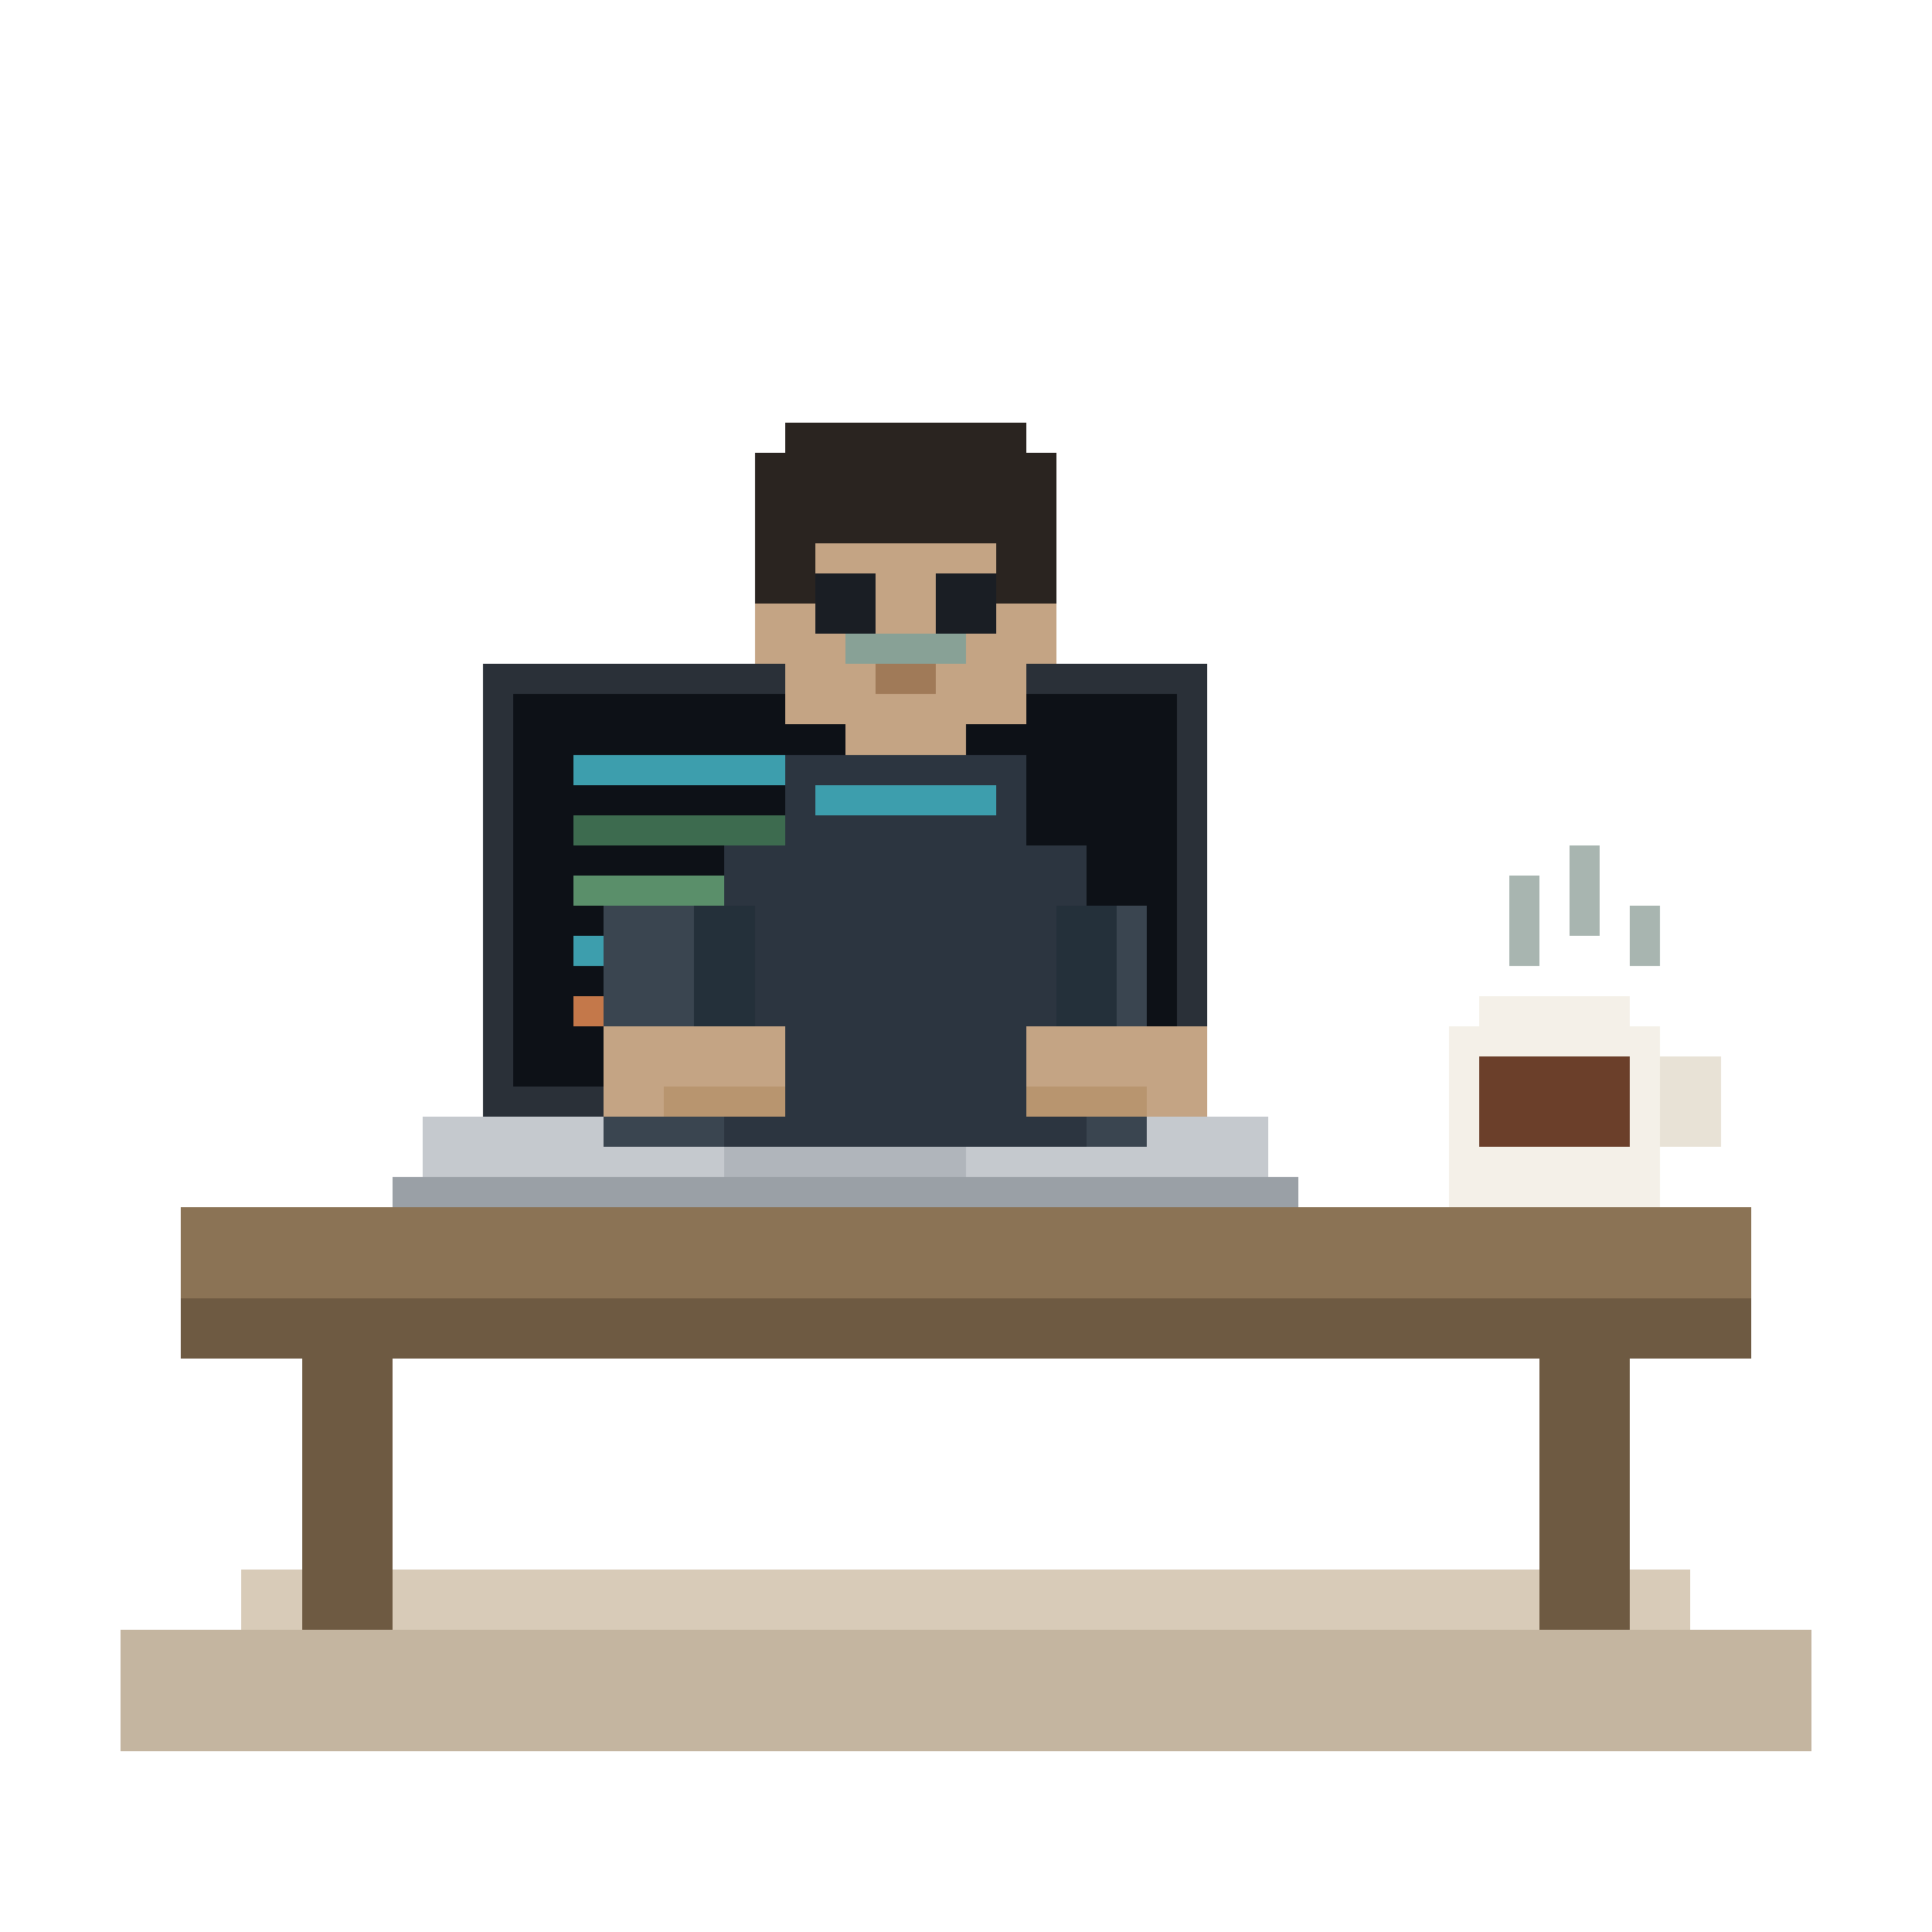
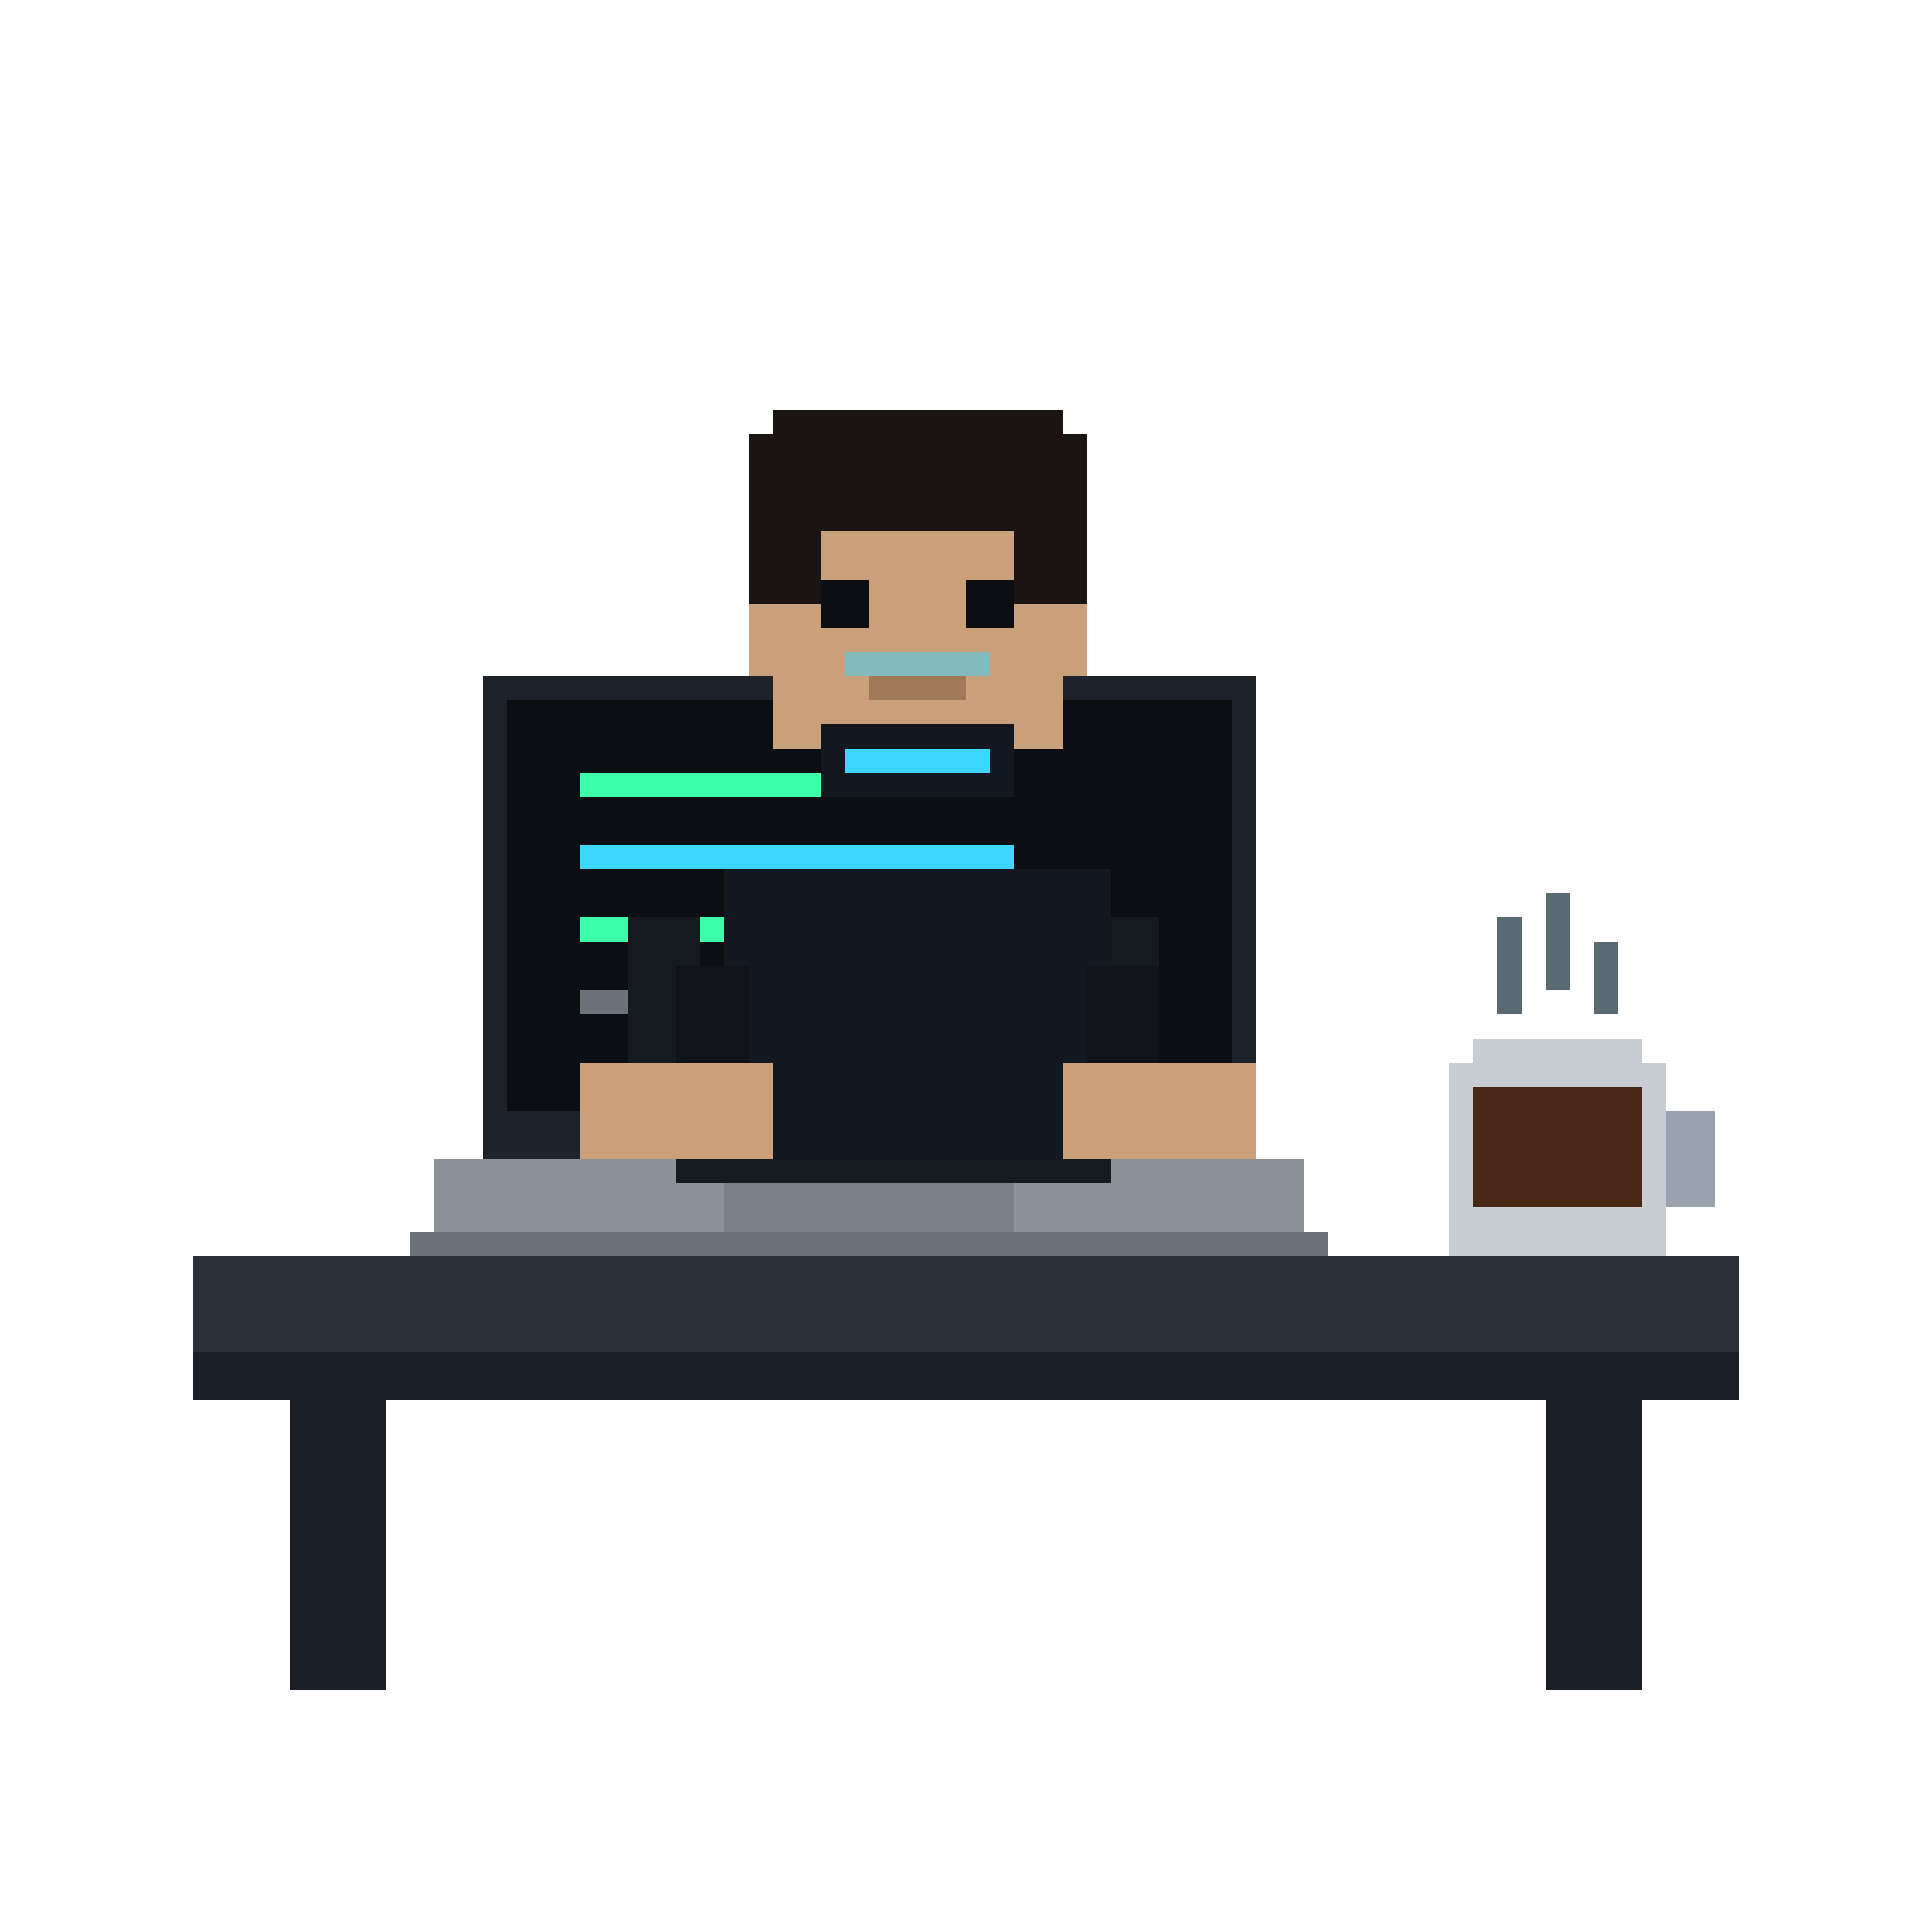
- <svg xmlns="http://www.w3.org/2000/svg" viewBox="0 0 64 64" shape-rendering="crispEdges" role="img" aria-label="Pixel operator at a MacBook with coffee">
-   <rect x="4" y="54" width="56" height="4" fill="#c4b5a0" />
-   <rect x="8" y="52" width="48" height="2" fill="#d8cbb8" />
-   <rect x="6" y="40" width="52" height="3" fill="#8b7355" />
-   <rect x="6" y="43" width="52" height="2" fill="#6e5a42" />
-   <rect x="10" y="45" width="3" height="9" fill="#6e5a42" />
-   <rect x="51" y="45" width="3" height="9" fill="#6e5a42" />
-   <rect x="48" y="34" width="7" height="6" fill="#f4f0e8" />
-   <rect x="49" y="33" width="5" height="1" fill="#f4f0e8" />
-   <rect x="55" y="35" width="2" height="3" fill="#e8e2d6" />
-   <rect x="49" y="35" width="5" height="3" fill="#6b3f2a" />
-   <rect x="50" y="29" width="1" height="3" fill="#a8b5b0" />
-   <rect x="52" y="28" width="1" height="3" fill="#a8b5b0" />
-   <rect x="54" y="30" width="1" height="2" fill="#a8b5b0" />
-   <rect x="14" y="37" width="28" height="3" fill="#c5c9ce" />
-   <rect x="13" y="39" width="30" height="1" fill="#9aa0a6" />
-   <rect x="24" y="37" width="8" height="2" fill="#b0b5bb" />
-   <rect x="16" y="22" width="24" height="15" fill="#2a3038" />
-   <rect x="17" y="23" width="22" height="13" fill="#0d1117" />
-   <rect x="19" y="25" width="10" height="1" fill="#3d9ead" />
-   <rect x="19" y="27" width="14" height="1" fill="#3d6b4f" />
-   <rect x="19" y="29" width="8" height="1" fill="#5a8f6a" />
-   <rect x="19" y="31" width="12" height="1" fill="#3d9ead" />
-   <rect x="19" y="33" width="6" height="1" fill="#c4784a" />
-   <rect x="27" y="22" width="2" height="1" fill="#1a1e24" />
-   <rect x="22" y="36" width="14" height="2" fill="#3a4550" />
-   <rect x="20" y="30" width="3" height="8" fill="#3a4550" />
-   <rect x="35" y="30" width="3" height="8" fill="#3a4550" />
-   <rect x="24" y="28" width="12" height="10" fill="#2c3540" />
-   <rect x="23" y="30" width="2" height="6" fill="#24303a" />
-   <rect x="35" y="30" width="2" height="6" fill="#24303a" />
-   <rect x="23" y="34" width="2" height="1" fill="#3d9ead" />
-   <rect x="35" y="34" width="2" height="1" fill="#3d9ead" />
-   <rect x="20" y="34" width="6" height="3" fill="#c4a484" />
-   <rect x="34" y="34" width="6" height="3" fill="#c4a484" />
-   <rect x="22" y="36" width="4" height="1" fill="#b8956f" />
-   <rect x="34" y="36" width="4" height="1" fill="#b8956f" />
-   <rect x="26" y="16" width="8" height="8" fill="#c4a484" />
-   <rect x="25" y="18" width="1" height="4" fill="#c4a484" />
-   <rect x="34" y="18" width="1" height="4" fill="#c4a484" />
-   <rect x="25" y="15" width="10" height="3" fill="#2a2420" />
-   <rect x="26" y="14" width="8" height="1" fill="#2a2420" />
-   <rect x="25" y="18" width="2" height="2" fill="#2a2420" />
-   <rect x="33" y="18" width="2" height="2" fill="#2a2420" />
-   <rect x="27" y="19" width="2" height="2" fill="#1a1e24" />
-   <rect x="31" y="19" width="2" height="2" fill="#1a1e24" />
-   <rect x="28" y="21" width="4" height="1" fill="#3d9ead" opacity="0.45" />
-   <rect x="29" y="22" width="2" height="1" fill="#a07a58" />
-   <rect x="28" y="24" width="4" height="2" fill="#c4a484" />
-   <rect x="26" y="25" width="8" height="3" fill="#2c3540" />
-   <rect x="27" y="26" width="6" height="1" fill="#3d9ead" />
+ <svg xmlns="http://www.w3.org/2000/svg" viewBox="0 0 80 80" shape-rendering="crispEdges">
+   <rect width="80" height="80" fill="none" />
+   <rect x="8" y="52" width="64" height="4" fill="#2a2f38" />
+   <rect x="8" y="56" width="64" height="2" fill="#1a1e26" />
+   <rect x="12" y="58" width="4" height="12" fill="#1a1e26" />
+   <rect x="64" y="58" width="4" height="12" fill="#1a1e26" />
+   <rect x="60" y="44" width="9" height="8" fill="#c8cdd4" />
+   <rect x="61" y="43" width="7" height="1" fill="#c8cdd4" />
+   <rect x="69" y="46" width="2" height="4" fill="#9aa3ad" />
+   <rect x="61" y="45" width="7" height="5" fill="#4a2818" />
+   <rect x="62" y="38" width="1" height="4" fill="#5a6a72" />
+   <rect x="64" y="37" width="1" height="4" fill="#5a6a72" />
+   <rect x="66" y="39" width="1" height="3" fill="#5a6a72" />
+   <rect x="18" y="48" width="36" height="4" fill="#8b929a" />
+   <rect x="17" y="51" width="38" height="1" fill="#6b727a" />
+   <rect x="30" y="48" width="12" height="3" fill="#7a8189" />
+   <rect x="20" y="28" width="32" height="20" fill="#1e232b" />
+   <rect x="21" y="29" width="30" height="17" fill="#0b0e12" />
+   <rect x="24" y="32" width="12" height="1" fill="#3dffa8" />
+   <rect x="24" y="35" width="18" height="1" fill="#3dd6ff" />
+   <rect x="24" y="38" width="10" height="1" fill="#3dffa8" />
+   <rect x="24" y="41" width="15" height="1" fill="#6b727a" />
+   <rect x="35" y="28" width="2" height="1" fill="#3a4048" />
+   <rect x="28" y="46" width="18" height="3" fill="#151920" />
+   <rect x="26" y="38" width="3" height="10" fill="#151920" />
+   <rect x="45" y="38" width="3" height="10" fill="#151920" />
+   <rect x="30" y="36" width="16" height="12" fill="#141820" />
+   <rect x="28" y="40" width="3" height="6" fill="#10141a" />
+   <rect x="45" y="40" width="3" height="6" fill="#10141a" />
+   <rect x="28" y="44" width="3" height="1" fill="#3dd6ff" />
+   <rect x="45" y="44" width="3" height="1" fill="#3dd6ff" />
+   <rect x="24" y="44" width="8" height="4" fill="#c9a07a" />
+   <rect x="44" y="44" width="8" height="4" fill="#c9a07a" />
+   <rect x="32" y="20" width="12" height="11" fill="#c9a07a" />
+   <rect x="31" y="22" width="1" height="6" fill="#c9a07a" />
+   <rect x="44" y="22" width="1" height="6" fill="#c9a07a" />
+   <rect x="31" y="18" width="14" height="4" fill="#1a1512" />
+   <rect x="32" y="17" width="12" height="1" fill="#1a1512" />
+   <rect x="31" y="22" width="3" height="3" fill="#1a1512" />
+   <rect x="42" y="22" width="3" height="3" fill="#1a1512" />
+   <rect x="34" y="24" width="2" height="2" fill="#0b0e12" />
+   <rect x="40" y="24" width="2" height="2" fill="#0b0e12" />
+   <rect x="35" y="27" width="6" height="1" fill="#3dd6ff" opacity="0.5" />
+   <rect x="36" y="28" width="4" height="1" fill="#a07a58" />
+   <rect x="34" y="30" width="8" height="3" fill="#141820" />
+   <rect x="35" y="31" width="6" height="1" fill="#3dd6ff" />
</svg>
